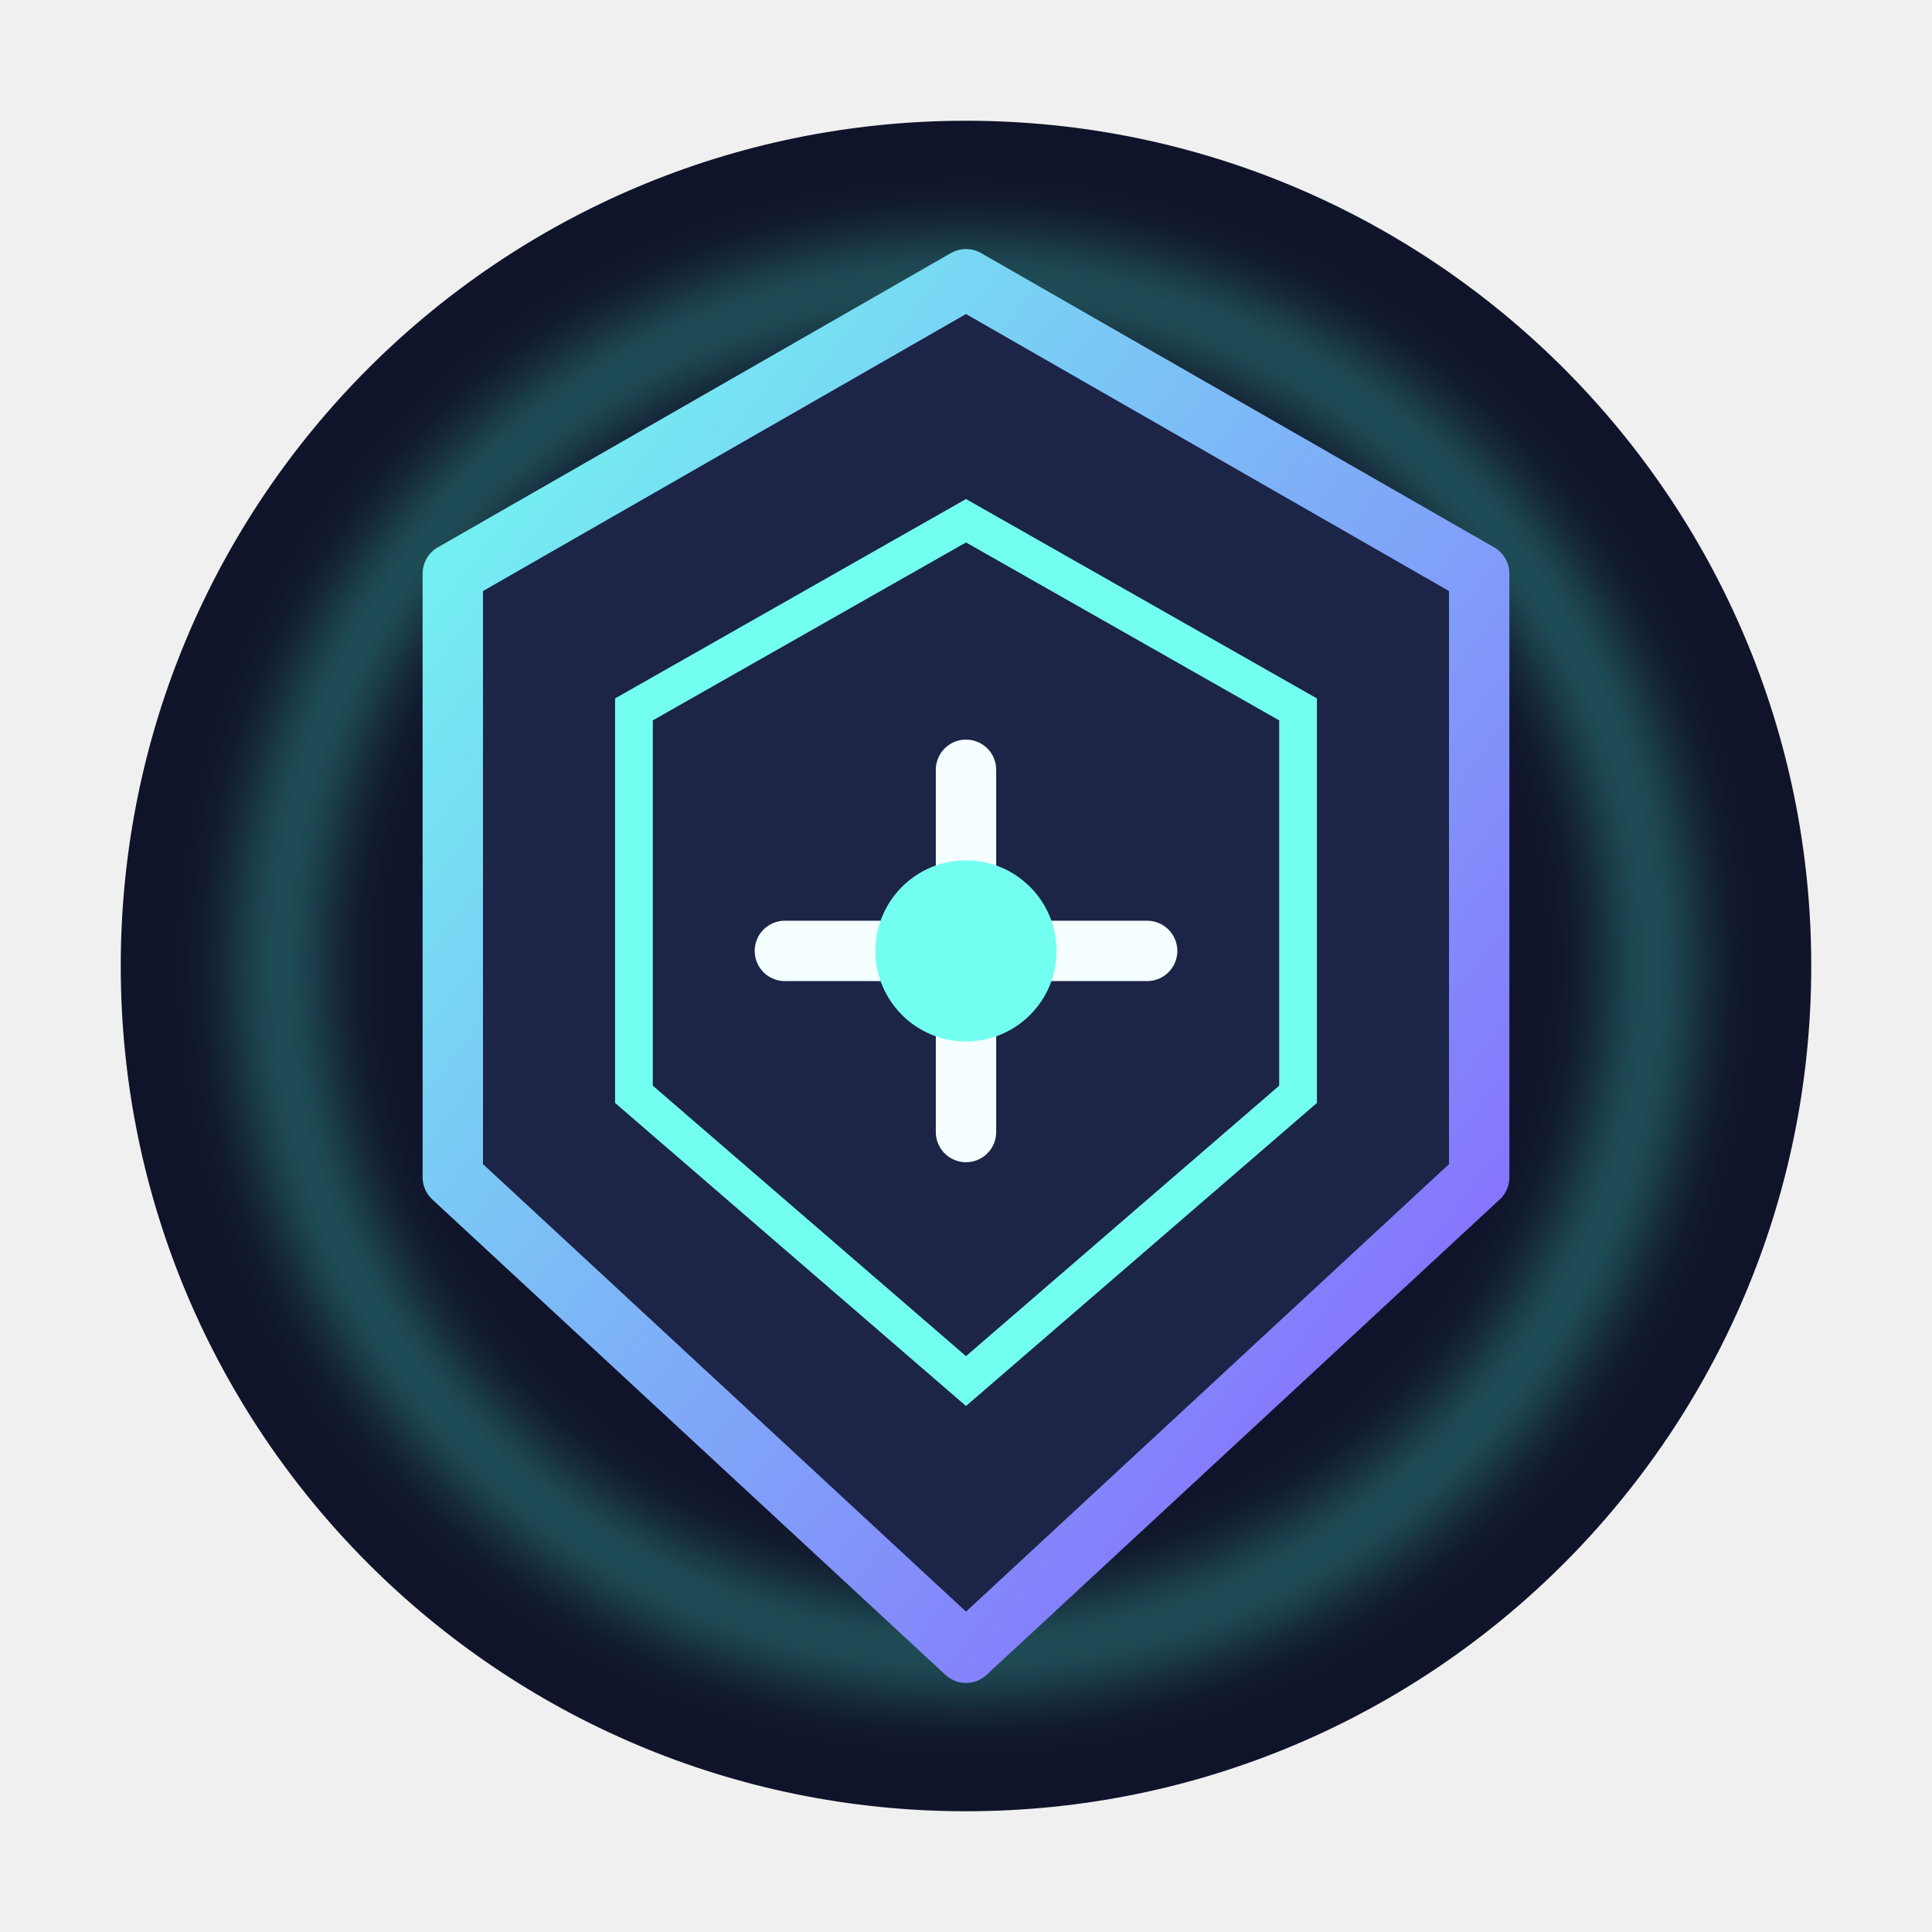
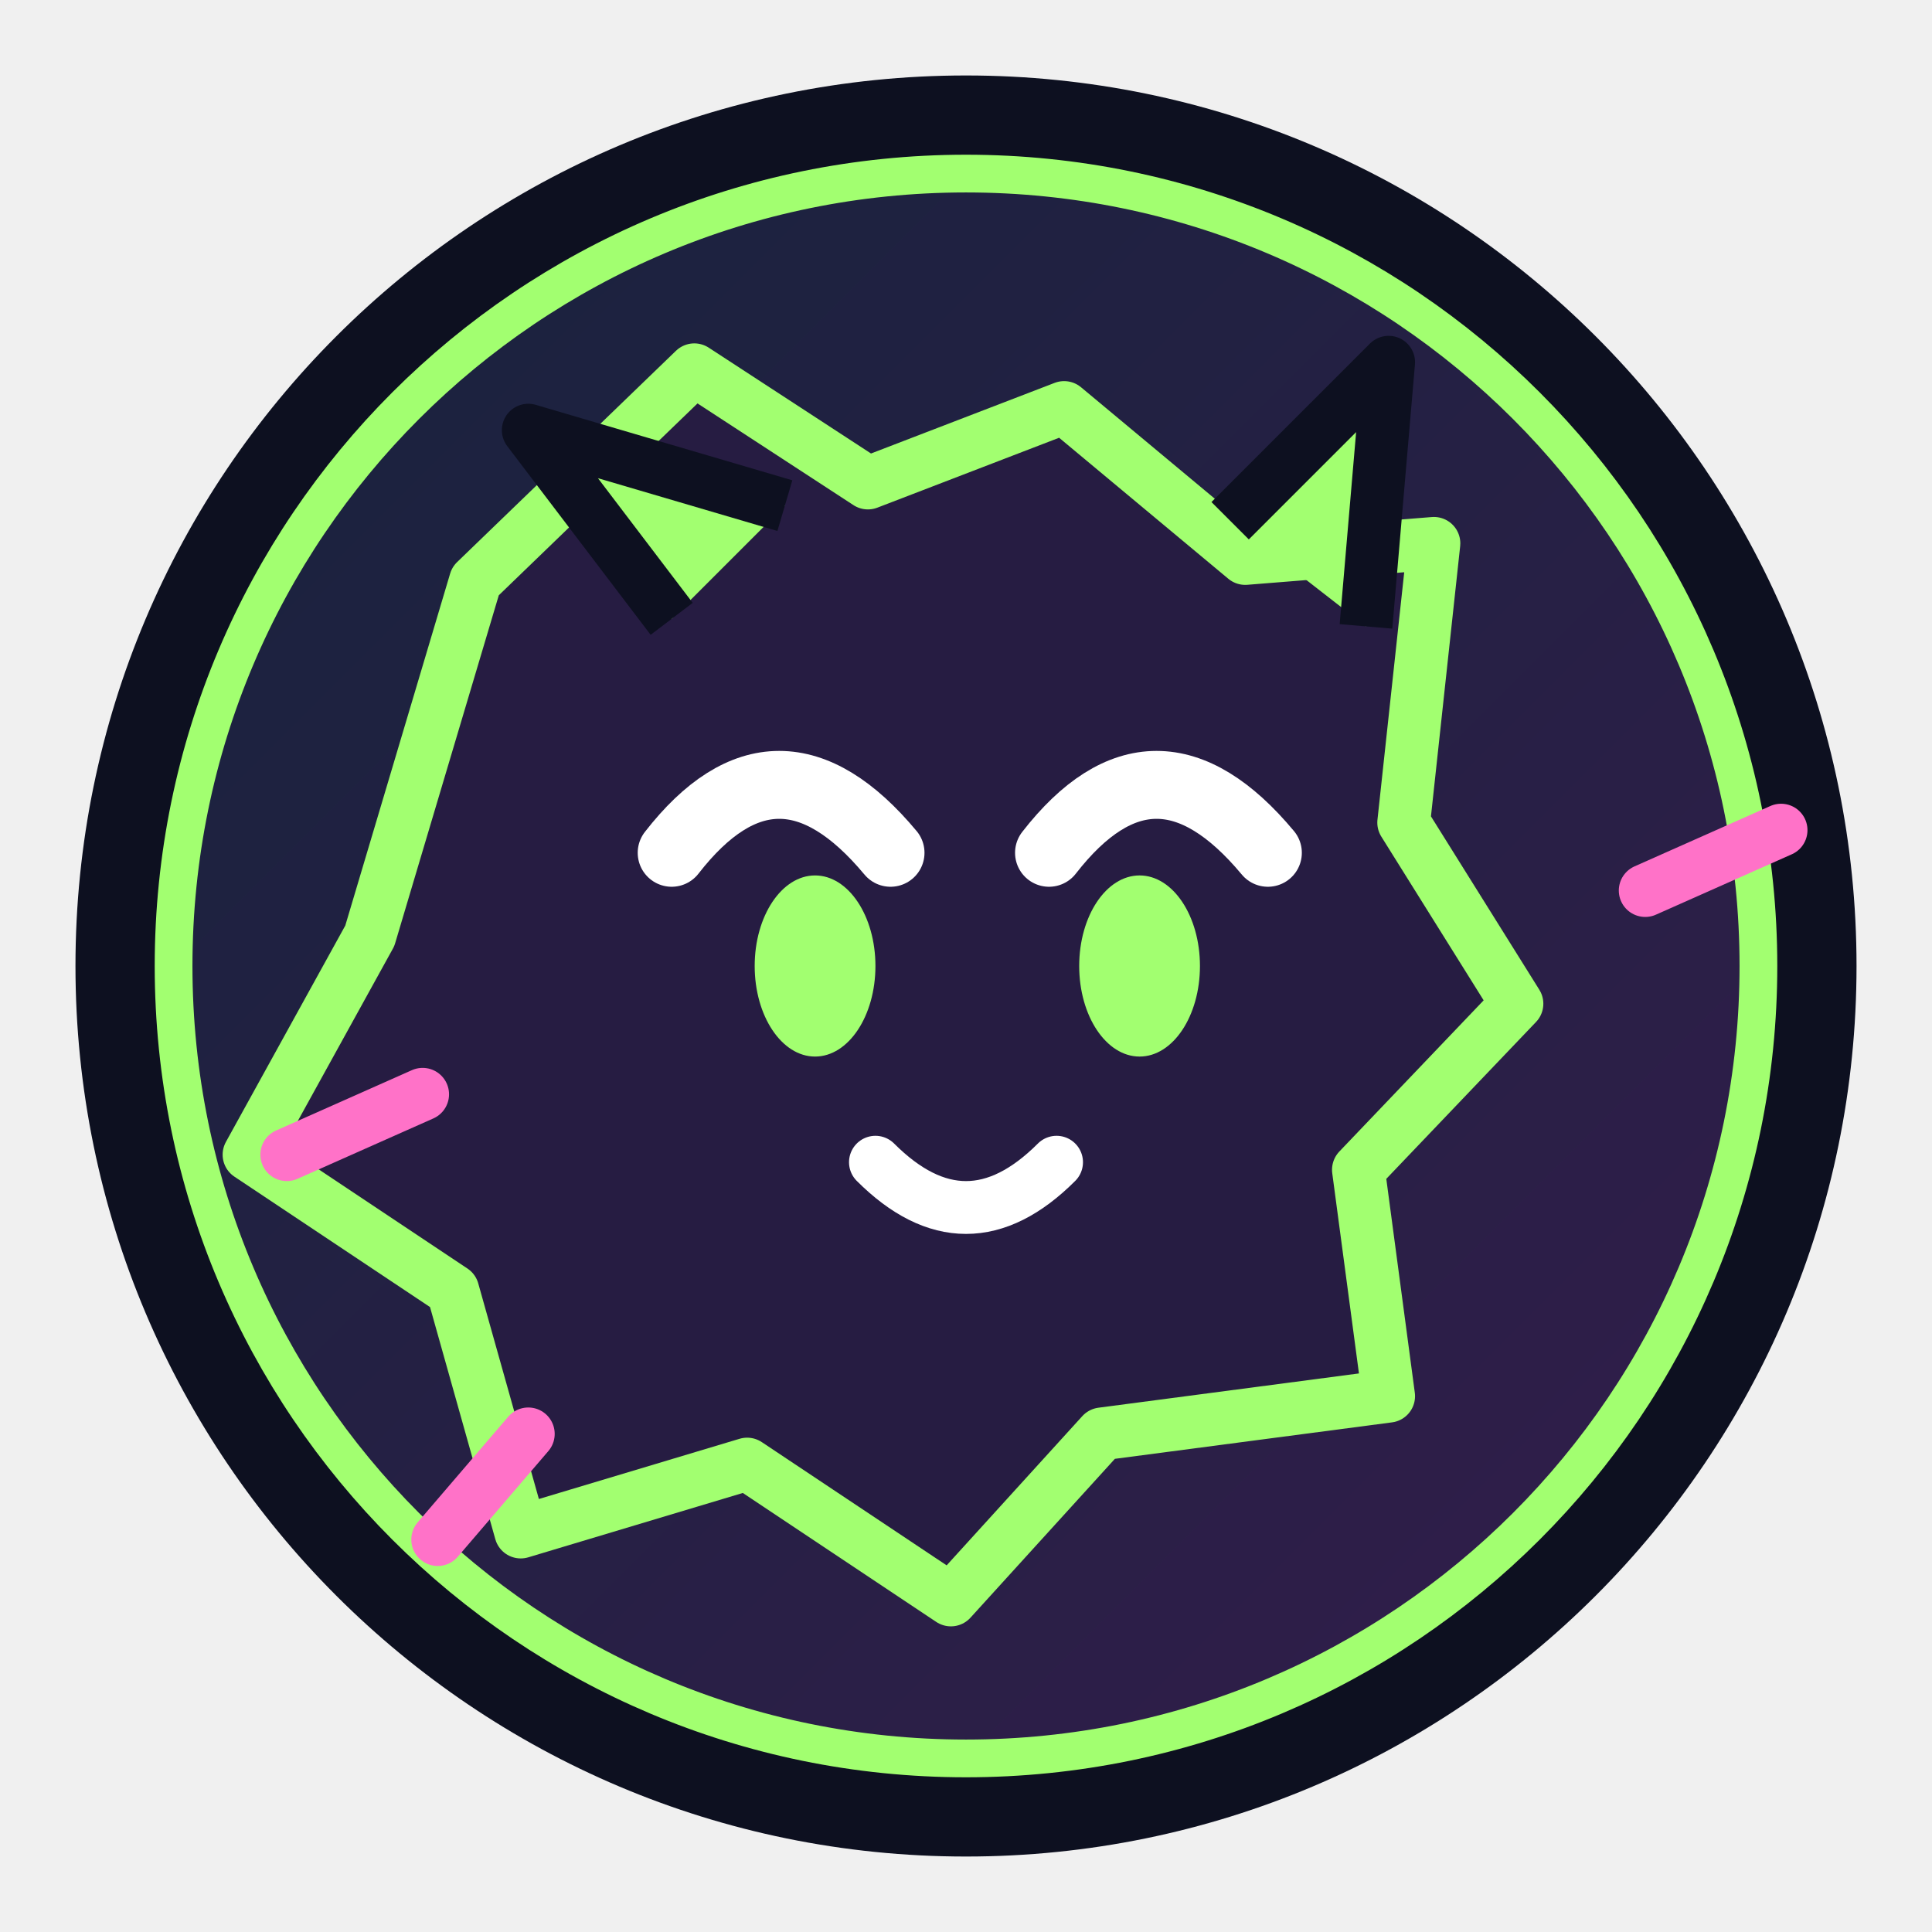
<svg xmlns="http://www.w3.org/2000/svg" viewBox="0 0 256 256">
  <defs>
-     <linearGradient id="g" x1="0" y1="0" x2="1" y2="1">
-       <stop stop-color="#72fff0" />
-       <stop offset="1" stop-color="#8a5cff" />
+     <linearGradient id="bg" x2="1" y2="1">
+       <stop stop-color="#18233d" />
+       <stop offset="1" stop-color="#321d4b" />
    </linearGradient>
-     <filter id="glow">
-       <feGaussianBlur stdDeviation="5" />
-     </filter>
+     <linearGradient id="pop" x2="1" y2="1">
+       <stop stop-color="#9cff65" />
+       <stop offset="1" stop-color="#36e6d0" />
+     </linearGradient>
  </defs>
-   <circle cx="128" cy="128" r="112" fill="#10142a" />
-   <circle cx="128" cy="128" r="91" fill="none" stroke="#4dffe0" stroke-width="7" opacity=".45" filter="url(#glow)" />
-   <path d="M128 37 196 76 196 156 128 219 60 156 60 76Z" fill="#1c2447" stroke="url(#g)" stroke-width="8" stroke-linejoin="round" />
-   <path d="M84 94 128 69 172 94 172 145 128 183 84 145Z" fill="none" stroke="#72fff0" stroke-width="5" />
-   <path d="M104 126h48M128 102v48" stroke="#f5ffff" stroke-width="8" stroke-linecap="round" />
-   <circle cx="128" cy="126" r="12" fill="#72fff0" />
+   <circle cx="128" cy="128" r="118" fill="#0d1020" />
+   <circle cx="128" cy="128" r="105" fill="url(#bg)" stroke="#a2ff70" stroke-width="5" />
+   <path d="m63 77 29-28 23 15 26-10 24 20 25-2-4 37 15 24-21 22 4 30-38 5-20 22-27-18-30 9-9-32-27-18 16-29Z" fill="#261c42" stroke="#a2ff70" stroke-width="7" stroke-linejoin="round" />
+   <path d="m89 82-19-25 34 10M163 69l21-21-3 35" fill="#a2ff70" stroke="#0d1020" stroke-width="7" stroke-linejoin="round" />
+   <path d="M89 113q14-18 29 0M139 113q14-18 29 0" fill="none" stroke="#fff" stroke-width="9" stroke-linecap="round" />
+   <ellipse cx="108" cy="128" rx="8" ry="12" fill="#a2ff70" />
+   <ellipse cx="151" cy="128" rx="8" ry="12" fill="#a2ff70" />
+   <path d="M116 154q12 12 24 0" fill="none" stroke="#fff" stroke-width="7" stroke-linecap="round" />
+   <path d="m56 145-18 8m180-35 18-8M70 190l-12 14" stroke="#ff72c8" stroke-width="7" stroke-linecap="round" />
</svg>
